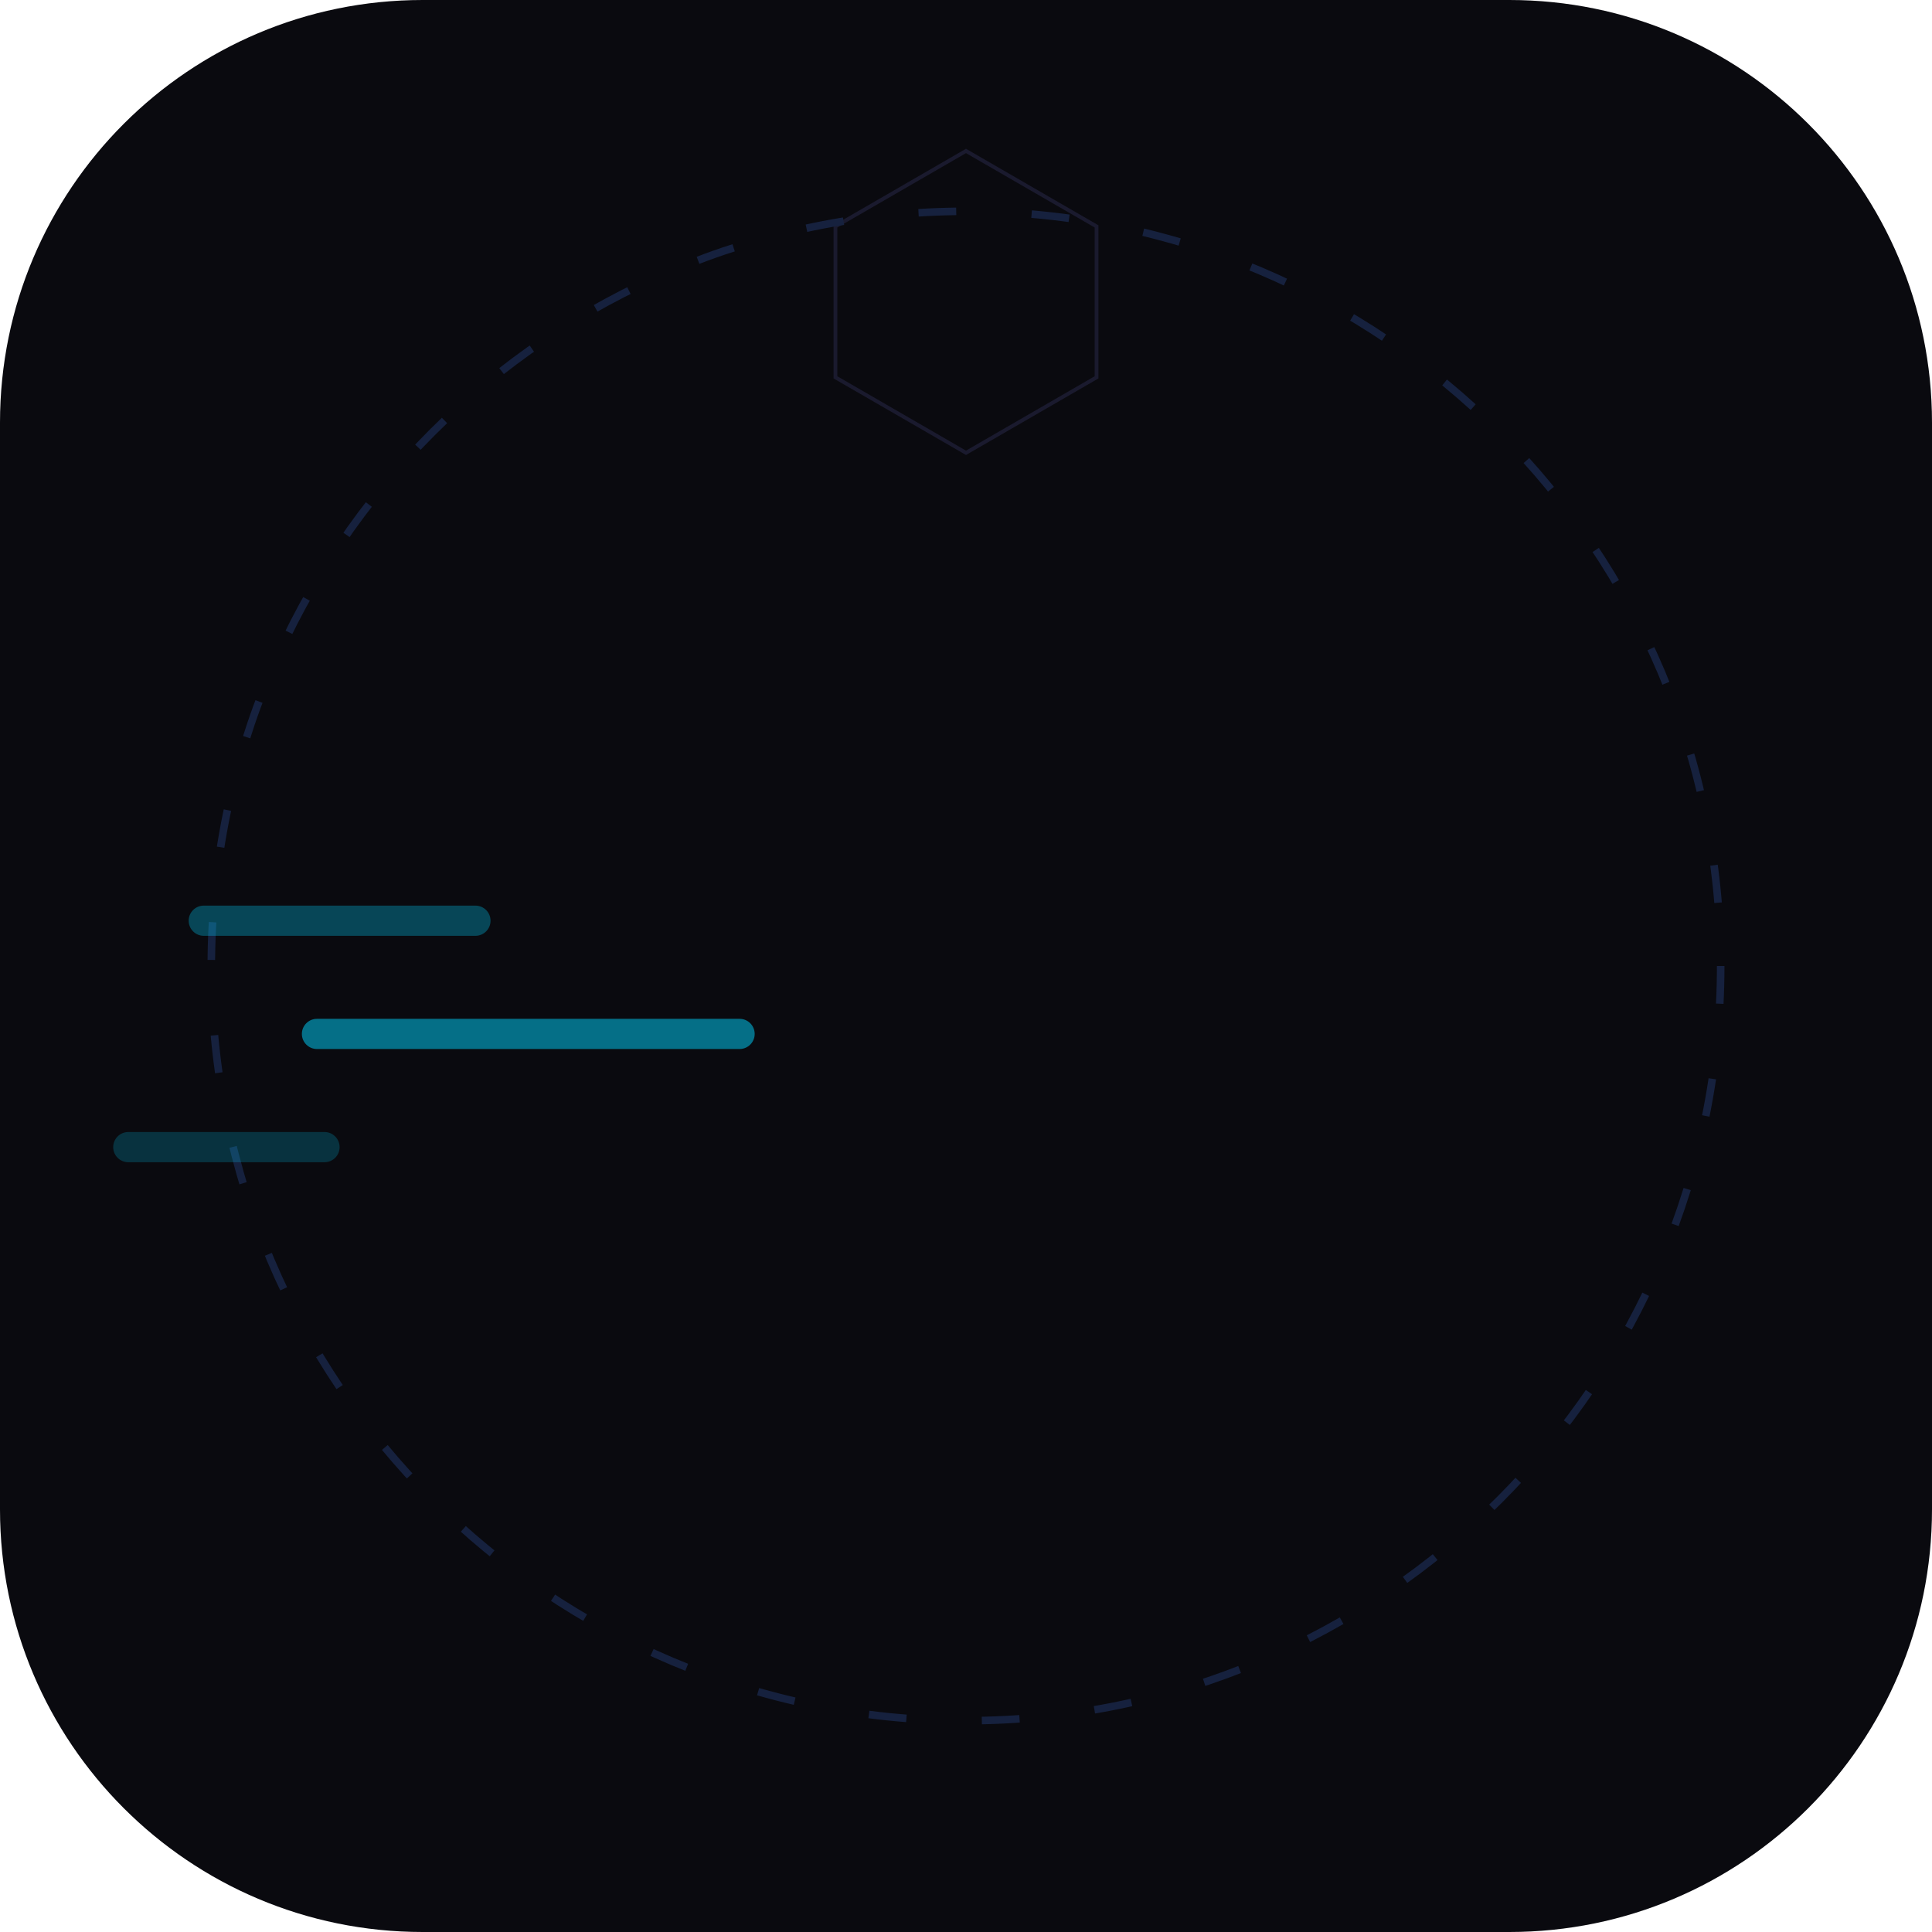
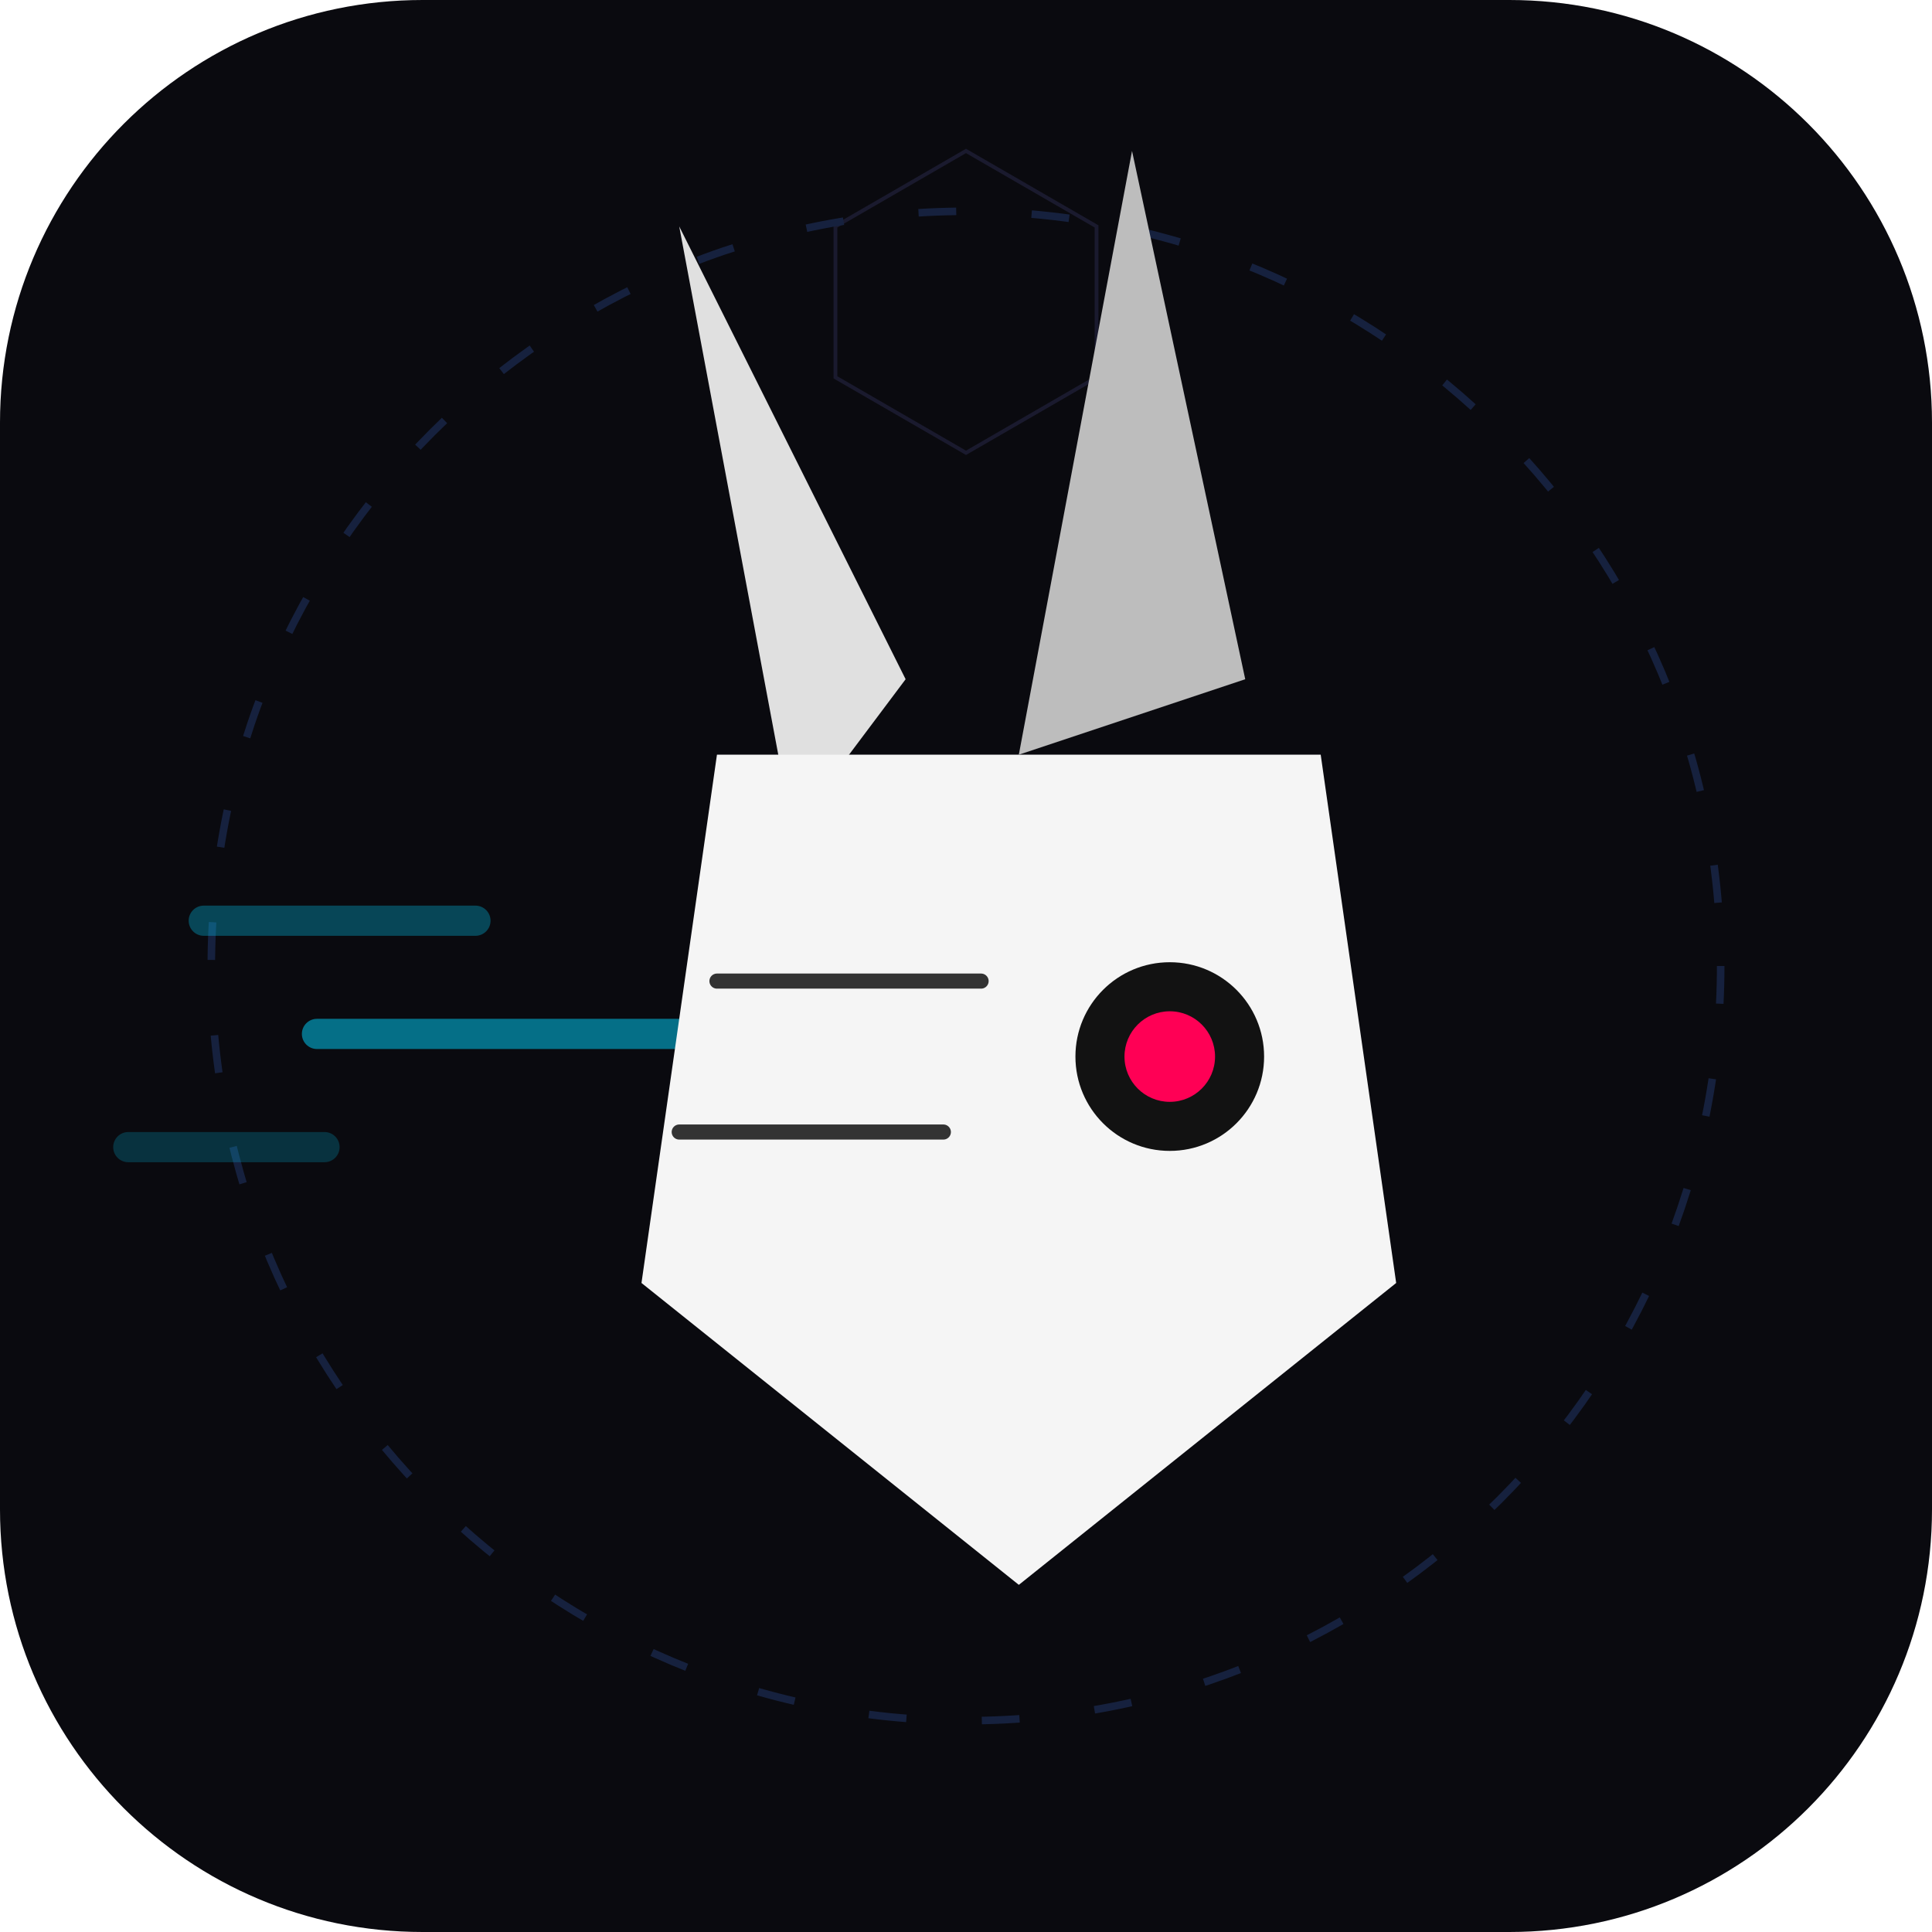
<svg xmlns="http://www.w3.org/2000/svg" width="512" height="512" viewBox="0 0 512 512" fill="none">
  <rect width="512" height="512" rx="112" fill="#0A0A0F" />
  <path d="M256 40L290.6 60V100L256 120L221.4 100V60L256 40Z" stroke="#1A1A2E" stroke-width="1" fill="none" />
  <circle cx="256" cy="256" r="200" stroke="#16213E" stroke-width="2" stroke-dasharray="10 20" />
  <rect x="50" y="240" width="80" height="8" rx="4" fill="#00D4FF" opacity="0.3" />
  <rect x="80" y="270" width="120" height="8" rx="4" fill="#00D4FF" opacity="0.5" />
  <rect x="30" y="300" width="60" height="8" rx="4" fill="#00D4FF" opacity="0.2" />
  <g filter="url(#main-glow)">
    <path d="M210 220L180 60L240 180Z" fill="#E0E0E0" />
    <path d="M270 200L300 40L330 180Z" fill="#BDBDBD" />
    <path d="M190 200H350L370 340L270 420L170 340L190 200Z" fill="#F5F5F5" />
    <circle cx="310" cy="280" r="25" fill="#121212" />
    <circle cx="310" cy="280" r="12" fill="#FF0055" filter="url(#eye-glow)" />
    <path d="M190 260H260M180 300H250" stroke="#333333" stroke-width="4" stroke-linecap="round" />
  </g>
-   <defs>
-     <filter id="main-glow" x="140" y="20" width="280" height="450">
-       <feGaussianBlur stdDeviation="5" result="blur" />
-       <feComposite in="SourceGraphic" in2="blur" operator="over" />
-     </filter>
-     <filter id="eye-glow">
-       <feGaussianBlur stdDeviation="6" result="blur" />
-       <feComposite in="SourceGraphic" in2="blur" operator="over" />
-     </filter>
-   </defs>
</svg>
